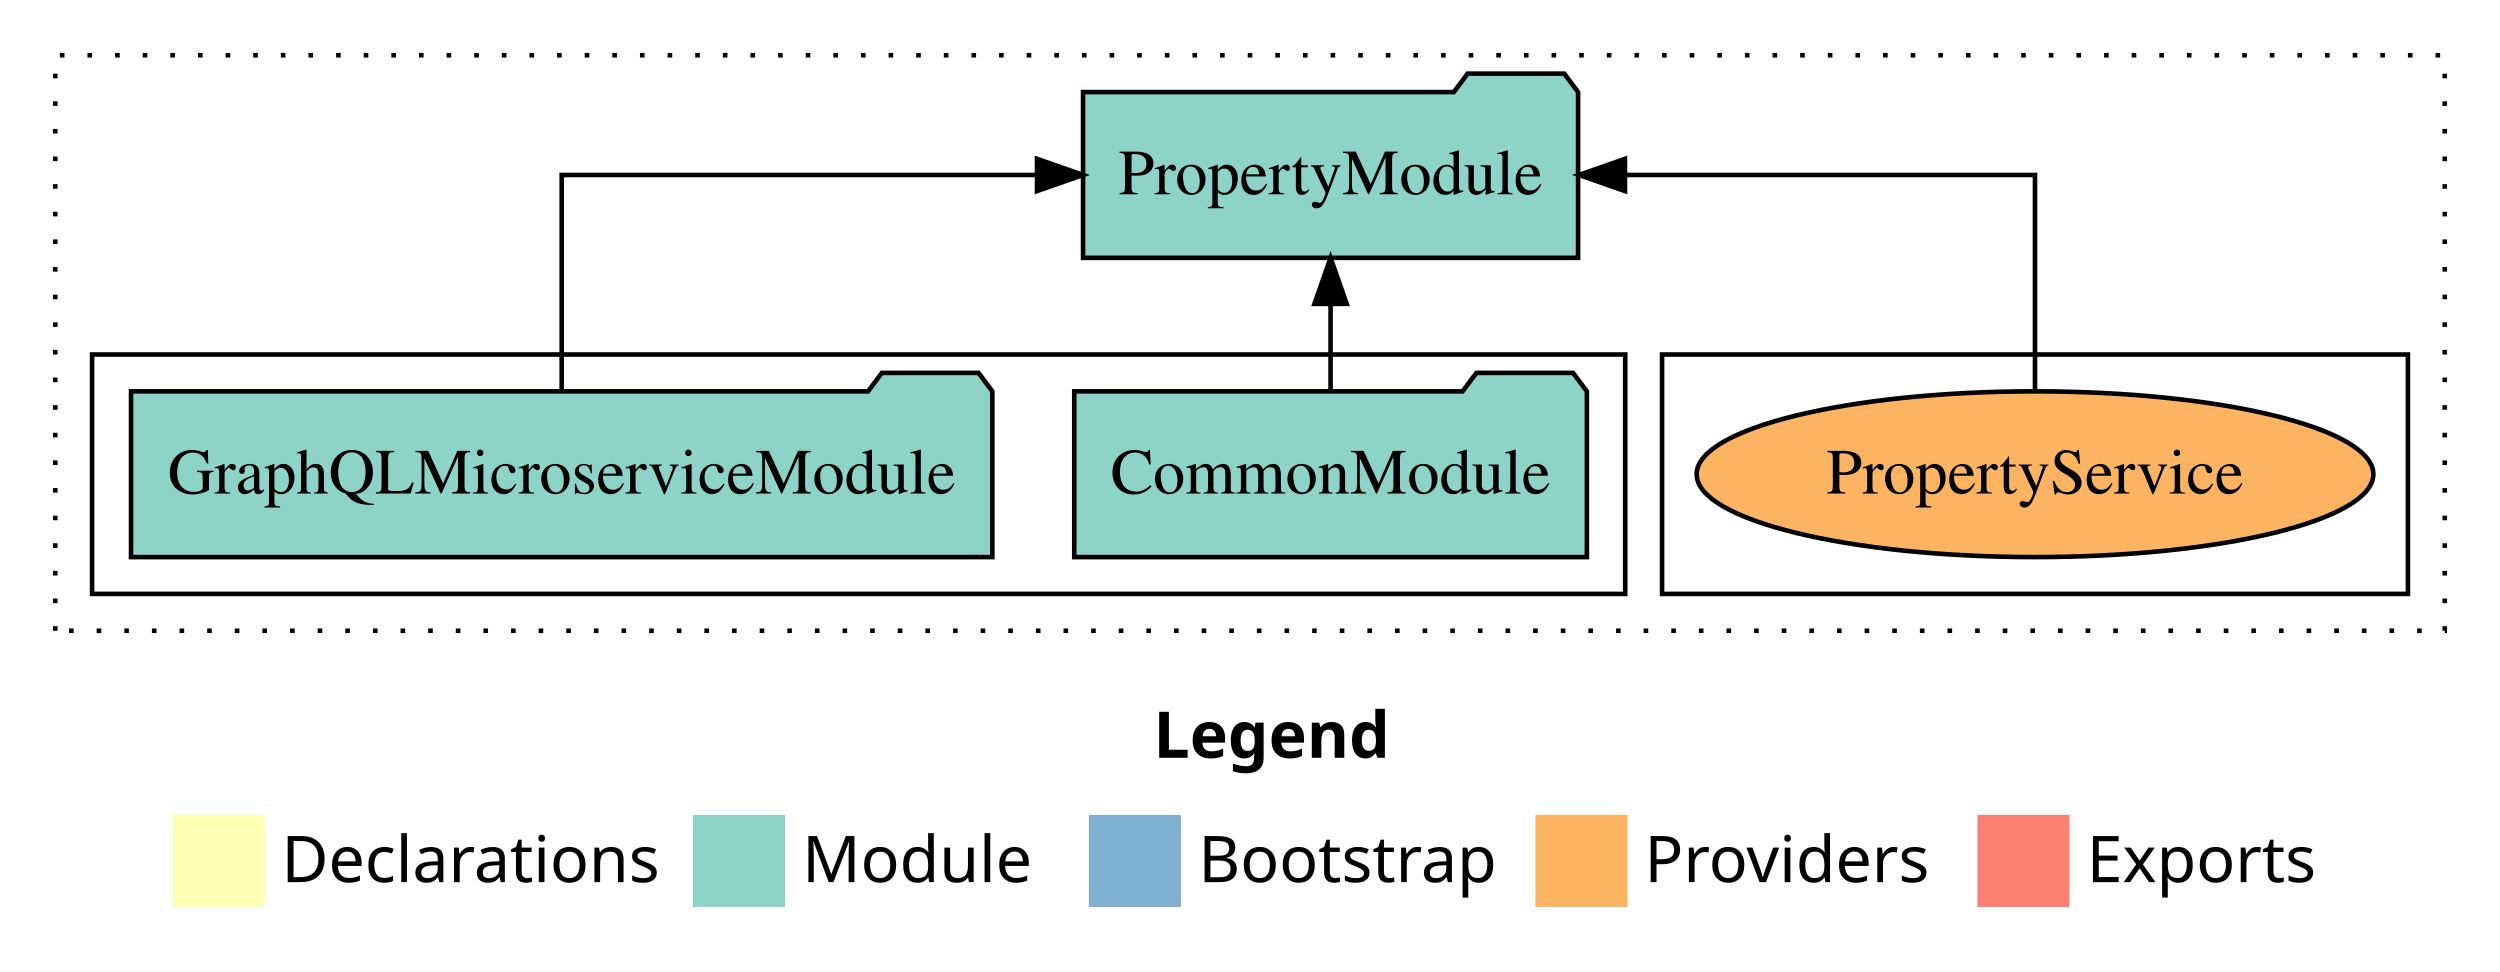
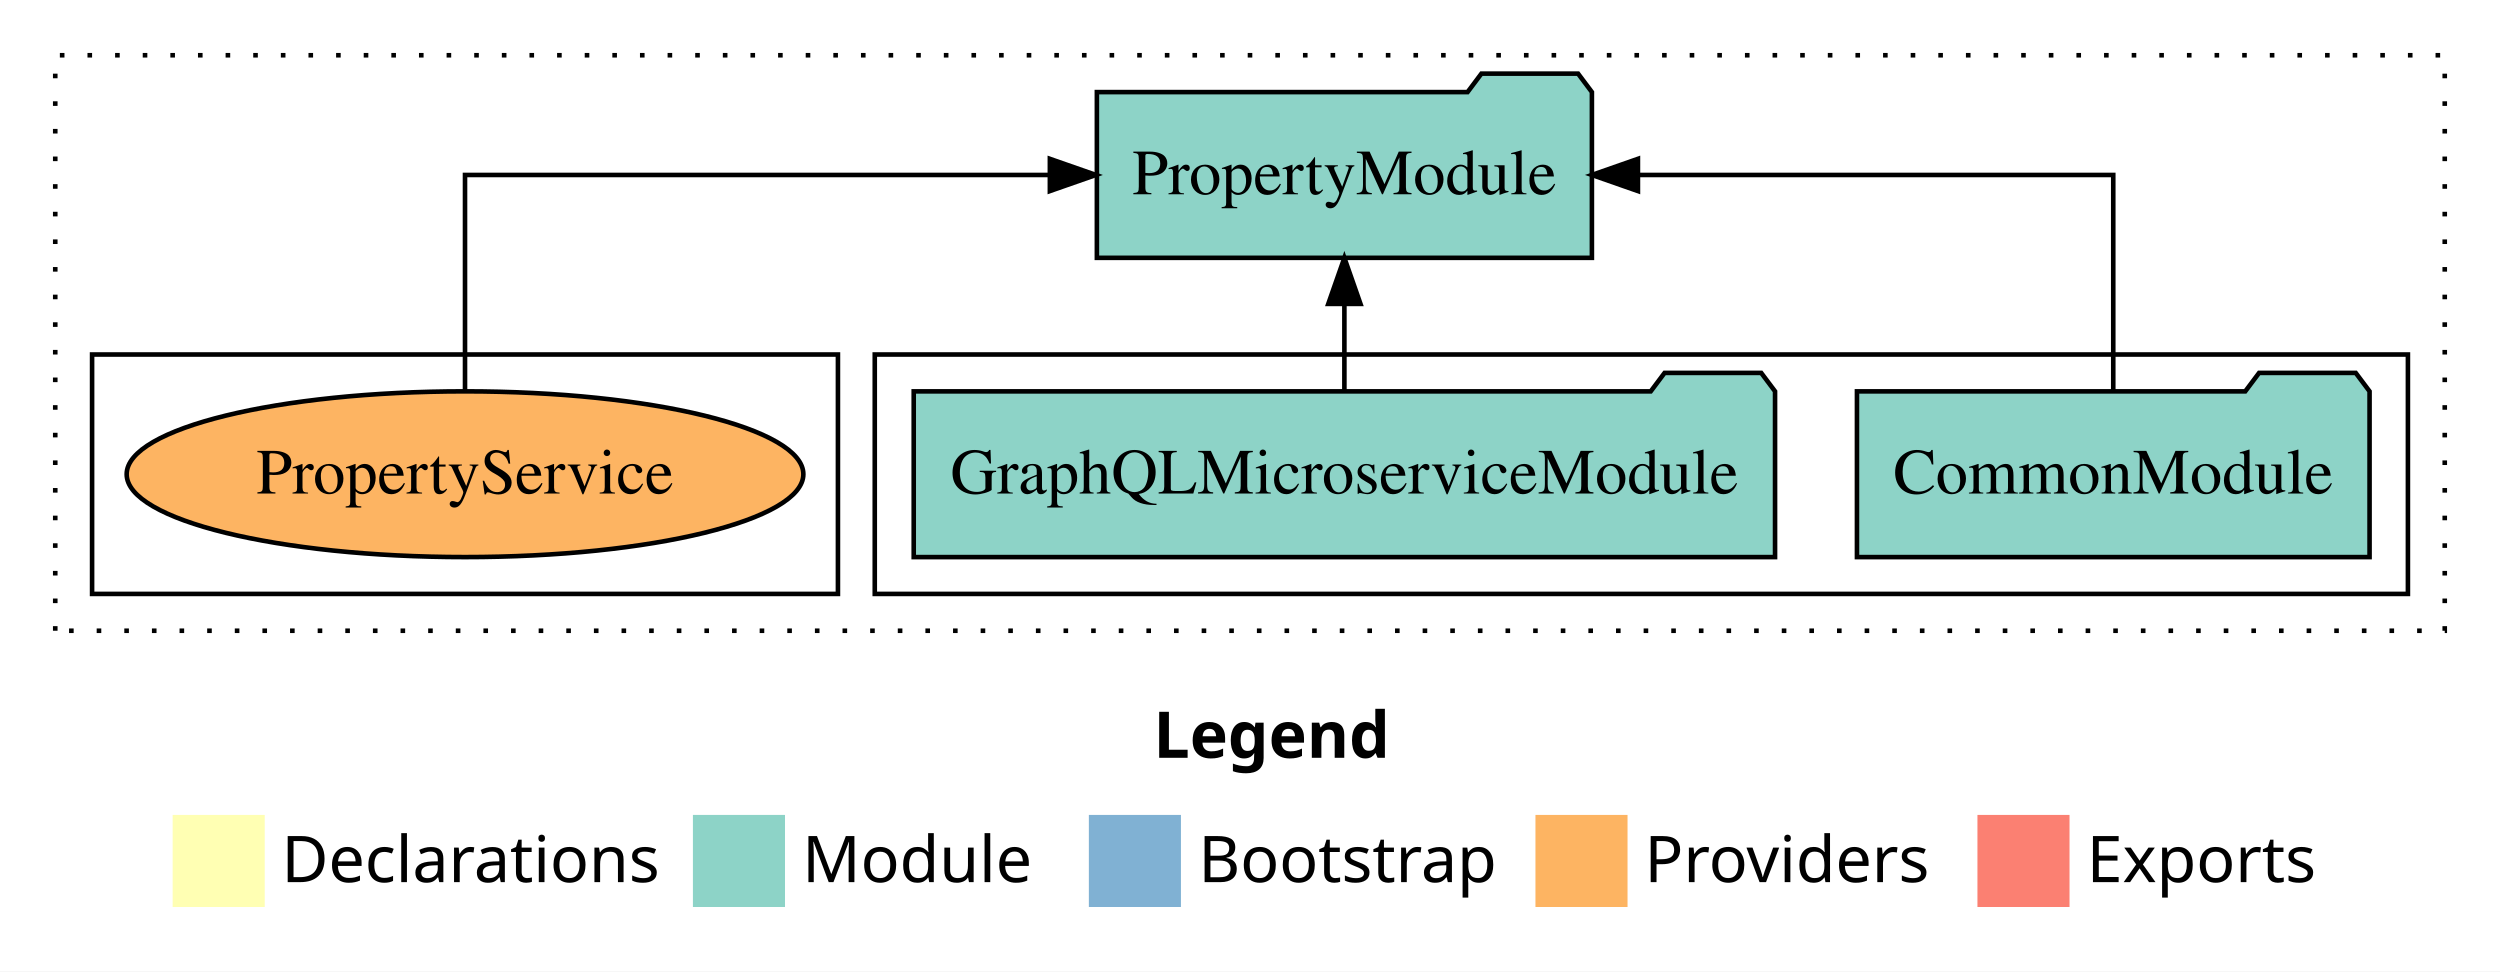
<svg xmlns="http://www.w3.org/2000/svg" width="543pt" height="211pt" viewBox="0.00 0.00 543.00 211.00">
  <g id="graph0" class="graph" transform="scale(1 1) rotate(0) translate(4 207)">
    <polygon fill="white" stroke="transparent" points="-4,4 -4,-207 539,-207 539,4 -4,4" />
    <text text-anchor="start" x="246.51" y="-42.4" font-family="Times-12" font-weight="bold" font-size="14.00">Legend</text>
    <polygon fill="#ffffb3" stroke="transparent" points="33.5,-10 33.5,-30 53.5,-30 53.5,-10 33.5,-10" />
    <text text-anchor="start" x="57.13" y="-15.4" font-family="Times-12" font-size="14.00">  Declarations</text>
    <polygon fill="#8dd3c7" stroke="transparent" points="146.5,-10 146.5,-30 166.5,-30 166.5,-10 146.5,-10" />
    <text text-anchor="start" x="170.23" y="-15.4" font-family="Times-12" font-size="14.00">  Module</text>
    <polygon fill="#80b1d3" stroke="transparent" points="232.5,-10 232.5,-30 252.5,-30 252.5,-10 232.5,-10" />
    <text text-anchor="start" x="256.28" y="-15.4" font-family="Times-12" font-size="14.00">  Bootstrap</text>
    <polygon fill="#fdb462" stroke="transparent" points="329.5,-10 329.5,-30 349.5,-30 349.5,-10 329.5,-10" />
    <text text-anchor="start" x="353.17" y="-15.4" font-family="Times-12" font-size="14.00">  Providers</text>
    <polygon fill="#fb8072" stroke="transparent" points="425.5,-10 425.5,-30 445.5,-30 445.5,-10 425.5,-10" />
    <text text-anchor="start" x="449.23" y="-15.4" font-family="Times-12" font-size="14.00">  Exports</text>
    <g id="clust1" class="cluster">
      <polygon fill="none" stroke="black" stroke-dasharray="1,5" points="8,-70 8,-195 527,-195 527,-70 8,-70" />
    </g>
+     <g id="clust3" class="cluster">
+       <polygon fill="none" stroke="black" points="186,-78 186,-130 519,-130 519,-78 186,-78" />
+     </g>
    <g id="clust6" class="cluster">
-       <polygon fill="none" stroke="black" points="357,-78 357,-130 519,-130 519,-78 357,-78" />
-     </g>
-     <g id="clust3" class="cluster">
-       <polygon fill="none" stroke="black" points="16,-78 16,-130 349,-130 349,-78 16,-78" />
+       <polygon fill="none" stroke="black" points="16,-78 16,-130 178,-130 178,-78 16,-78" />
    </g>
    <g id="node1" class="node">
-       <polygon fill="#8dd3c7" stroke="black" points="340.67,-122 337.67,-126 316.67,-126 313.67,-122 229.33,-122 229.33,-86 340.67,-86 340.67,-122" />
-       <text text-anchor="middle" x="285" y="-99.8" font-family="Times,serif" font-size="14.00">CommonModule</text>
+       <polygon fill="#8dd3c7" stroke="black" points="510.67,-122 507.67,-126 486.67,-126 483.67,-122 399.33,-122 399.33,-86 510.67,-86 510.67,-122" />
+       <text text-anchor="middle" x="455" y="-99.8" font-family="Times,serif" font-size="14.00">CommonModule</text>
    </g>
    <g id="node3" class="node">
-       <polygon fill="#8dd3c7" stroke="black" points="338.76,-187 335.76,-191 314.76,-191 311.76,-187 231.24,-187 231.24,-151 338.76,-151 338.76,-187" />
-       <text text-anchor="middle" x="285" y="-164.8" font-family="Times,serif" font-size="14.00">PropertyModule</text>
+       <polygon fill="#8dd3c7" stroke="black" points="341.76,-187 338.76,-191 317.76,-191 314.76,-187 234.24,-187 234.24,-151 341.76,-151 341.76,-187" />
+       <text text-anchor="middle" x="288" y="-164.8" font-family="Times,serif" font-size="14.00">PropertyModule</text>
    </g>
    <g id="edge1" class="edge">
-       <path fill="none" stroke="black" d="M285,-122.11C285,-122.11 285,-140.99 285,-140.99" />
-       <polygon fill="black" stroke="black" points="281.5,-140.99 285,-150.99 288.5,-140.99 281.5,-140.99" />
+       <path fill="none" stroke="black" d="M455,-122.11C455,-141.34 455,-169 455,-169 455,-169 351.76,-169 351.76,-169" />
+       <polygon fill="black" stroke="black" points="351.76,-165.5 341.76,-169 351.76,-172.5 351.76,-165.5" />
    </g>
    <g id="node2" class="node">
-       <polygon fill="#8dd3c7" stroke="black" points="211.54,-122 208.54,-126 187.54,-126 184.54,-122 24.46,-122 24.46,-86 211.54,-86 211.54,-122" />
-       <text text-anchor="middle" x="118" y="-99.8" font-family="Times,serif" font-size="14.00">GraphQLMicroserviceModule</text>
+       <polygon fill="#8dd3c7" stroke="black" points="381.54,-122 378.54,-126 357.54,-126 354.54,-122 194.46,-122 194.46,-86 381.54,-86 381.54,-122" />
+       <text text-anchor="middle" x="288" y="-99.8" font-family="Times,serif" font-size="14.00">GraphQLMicroserviceModule</text>
    </g>
    <g id="edge2" class="edge">
-       <path fill="none" stroke="black" d="M118,-122.11C118,-141.34 118,-169 118,-169 118,-169 221.24,-169 221.24,-169" />
-       <polygon fill="black" stroke="black" points="221.24,-172.5 231.24,-169 221.24,-165.5 221.24,-172.5" />
+       <path fill="none" stroke="black" d="M288,-122.11C288,-122.11 288,-140.99 288,-140.99" />
+       <polygon fill="black" stroke="black" points="284.5,-140.99 288,-150.99 291.5,-140.99 284.5,-140.99" />
    </g>
    <g id="node4" class="node">
-       <ellipse fill="#fdb462" stroke="black" cx="438" cy="-104" rx="73.49" ry="18" />
-       <text text-anchor="middle" x="438" y="-99.8" font-family="Times,serif" font-size="14.00">PropertyService</text>
+       <ellipse fill="#fdb462" stroke="black" cx="97" cy="-104" rx="73.49" ry="18" />
+       <text text-anchor="middle" x="97" y="-99.8" font-family="Times,serif" font-size="14.00">PropertyService</text>
    </g>
    <g id="edge3" class="edge">
-       <path fill="none" stroke="black" d="M438,-122.11C438,-141.34 438,-169 438,-169 438,-169 348.94,-169 348.94,-169" />
-       <polygon fill="black" stroke="black" points="348.94,-165.5 338.94,-169 348.94,-172.5 348.94,-165.5" />
+       <path fill="none" stroke="black" d="M97,-122.11C97,-141.34 97,-169 97,-169 97,-169 224.03,-169 224.03,-169" />
+       <polygon fill="black" stroke="black" points="224.03,-172.5 234.03,-169 224.03,-165.5 224.03,-172.5" />
    </g>
  </g>
</svg>
